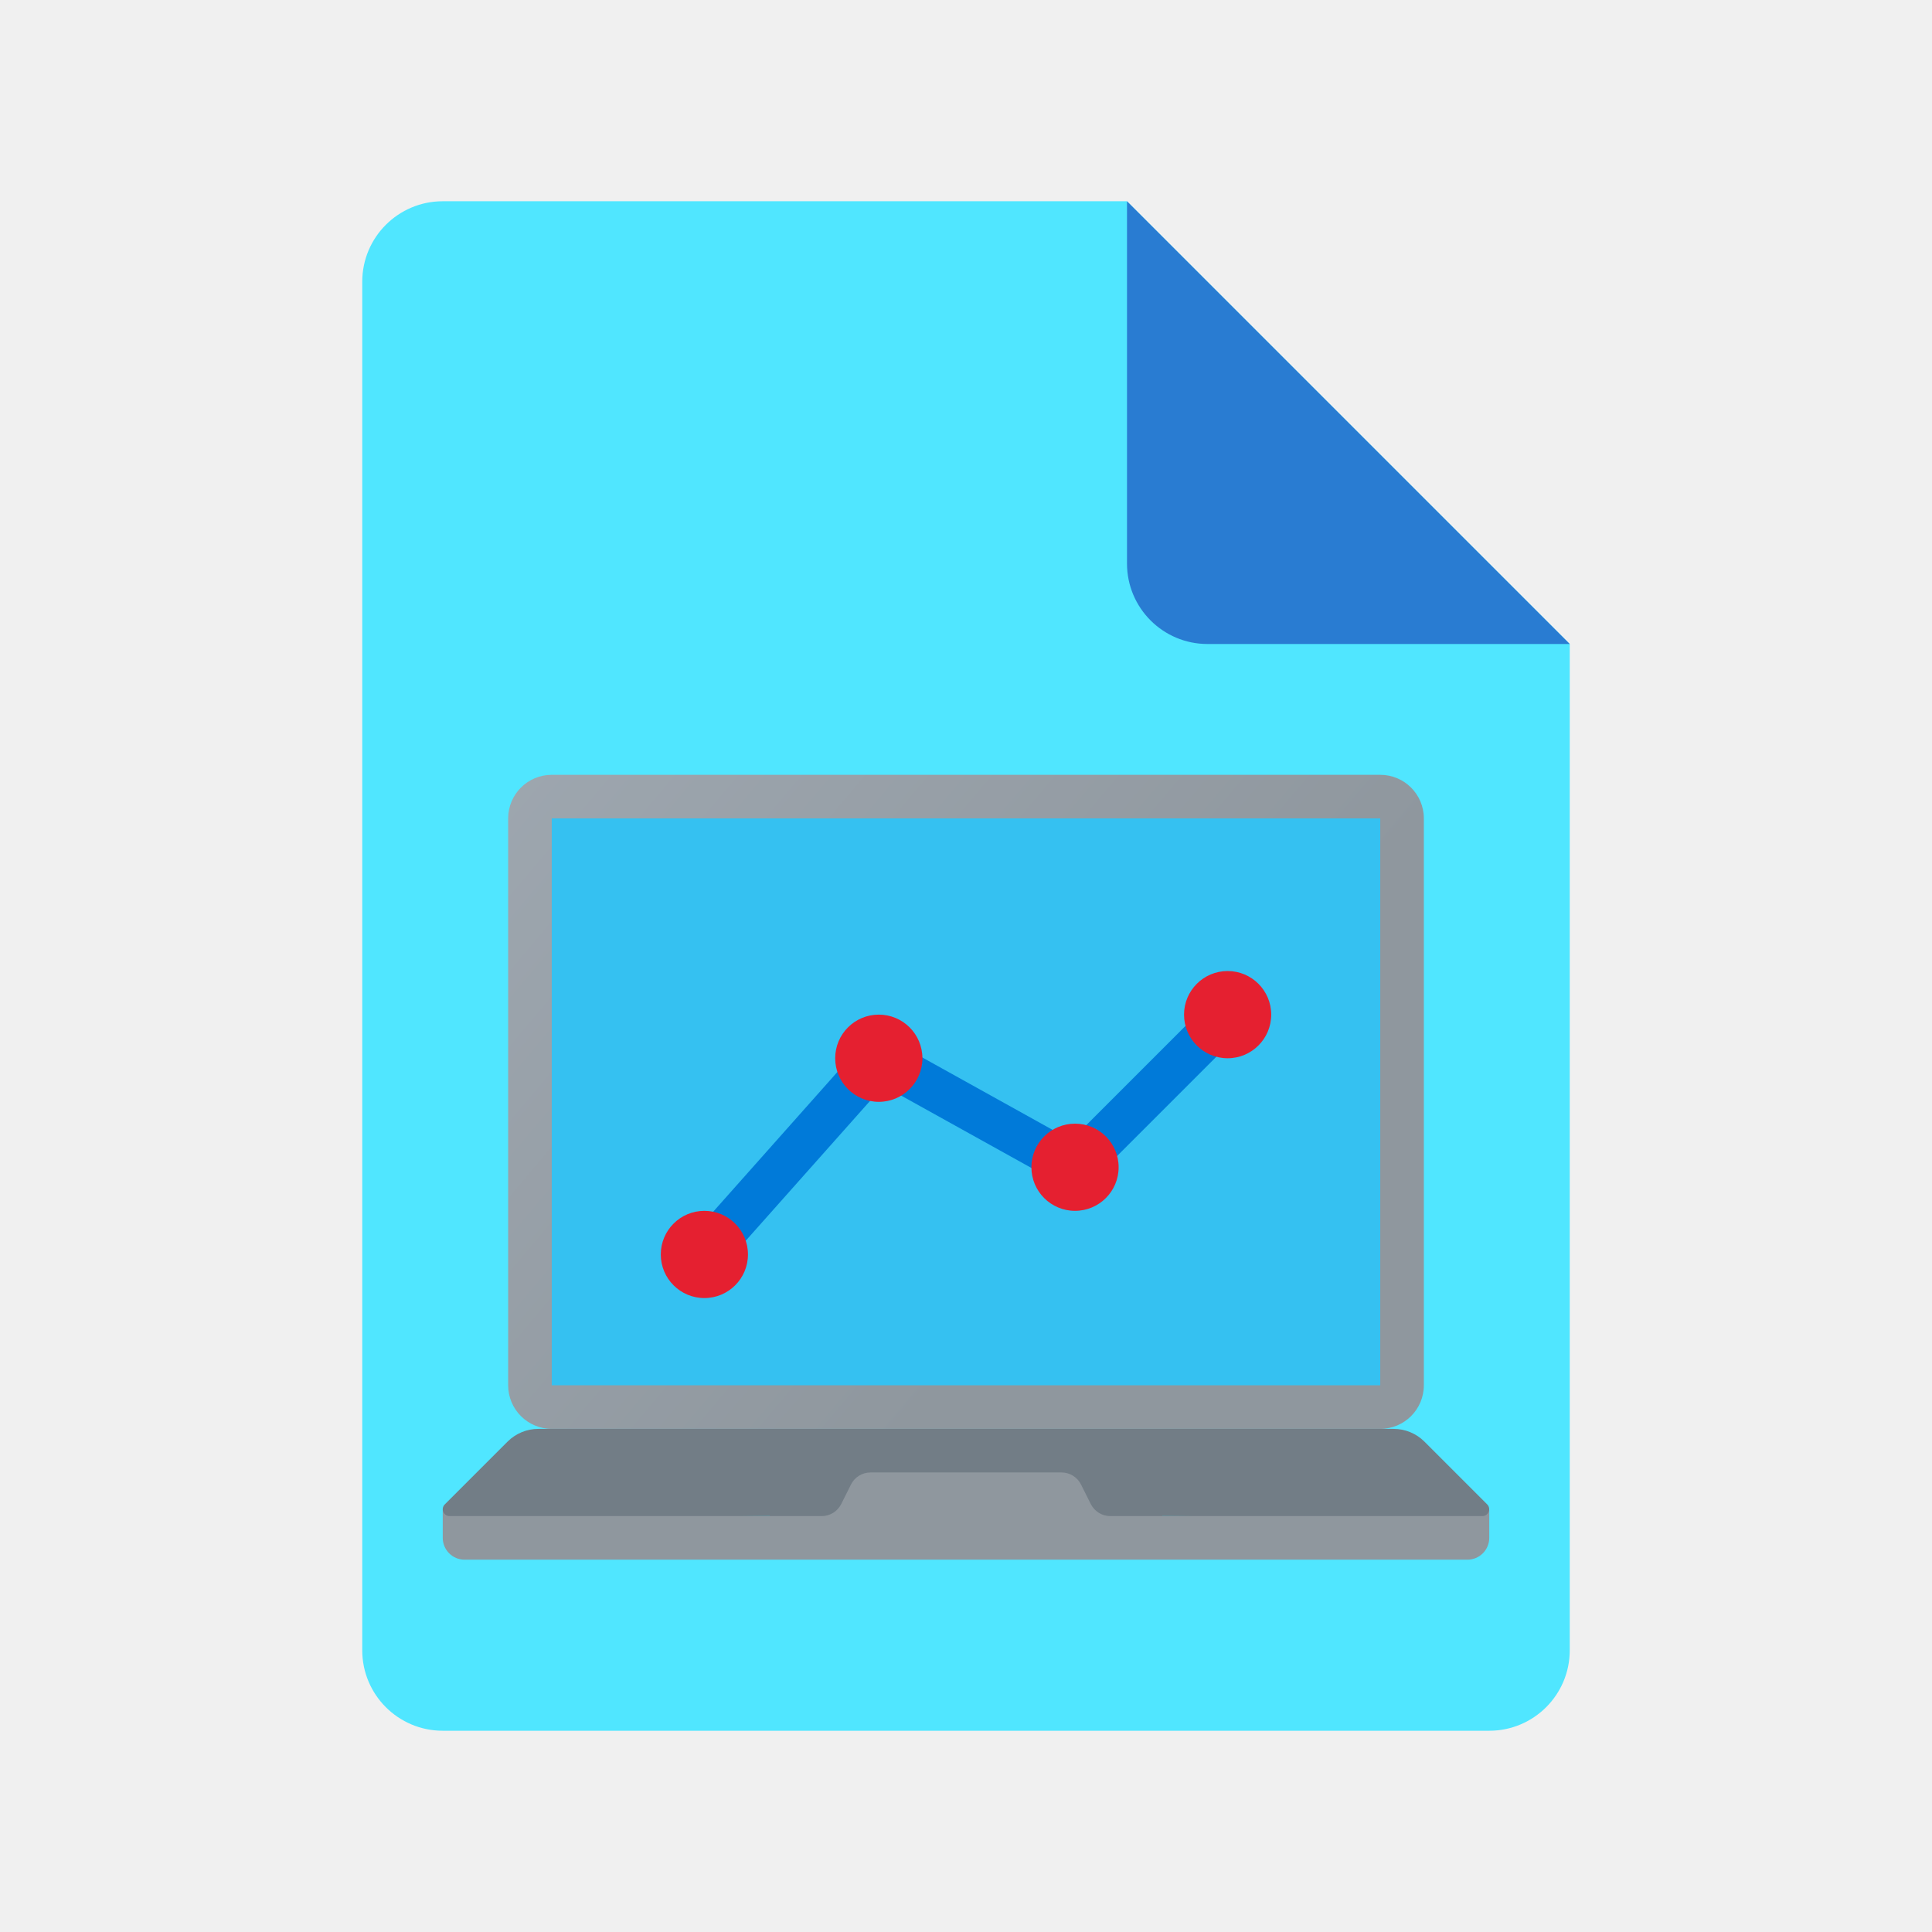
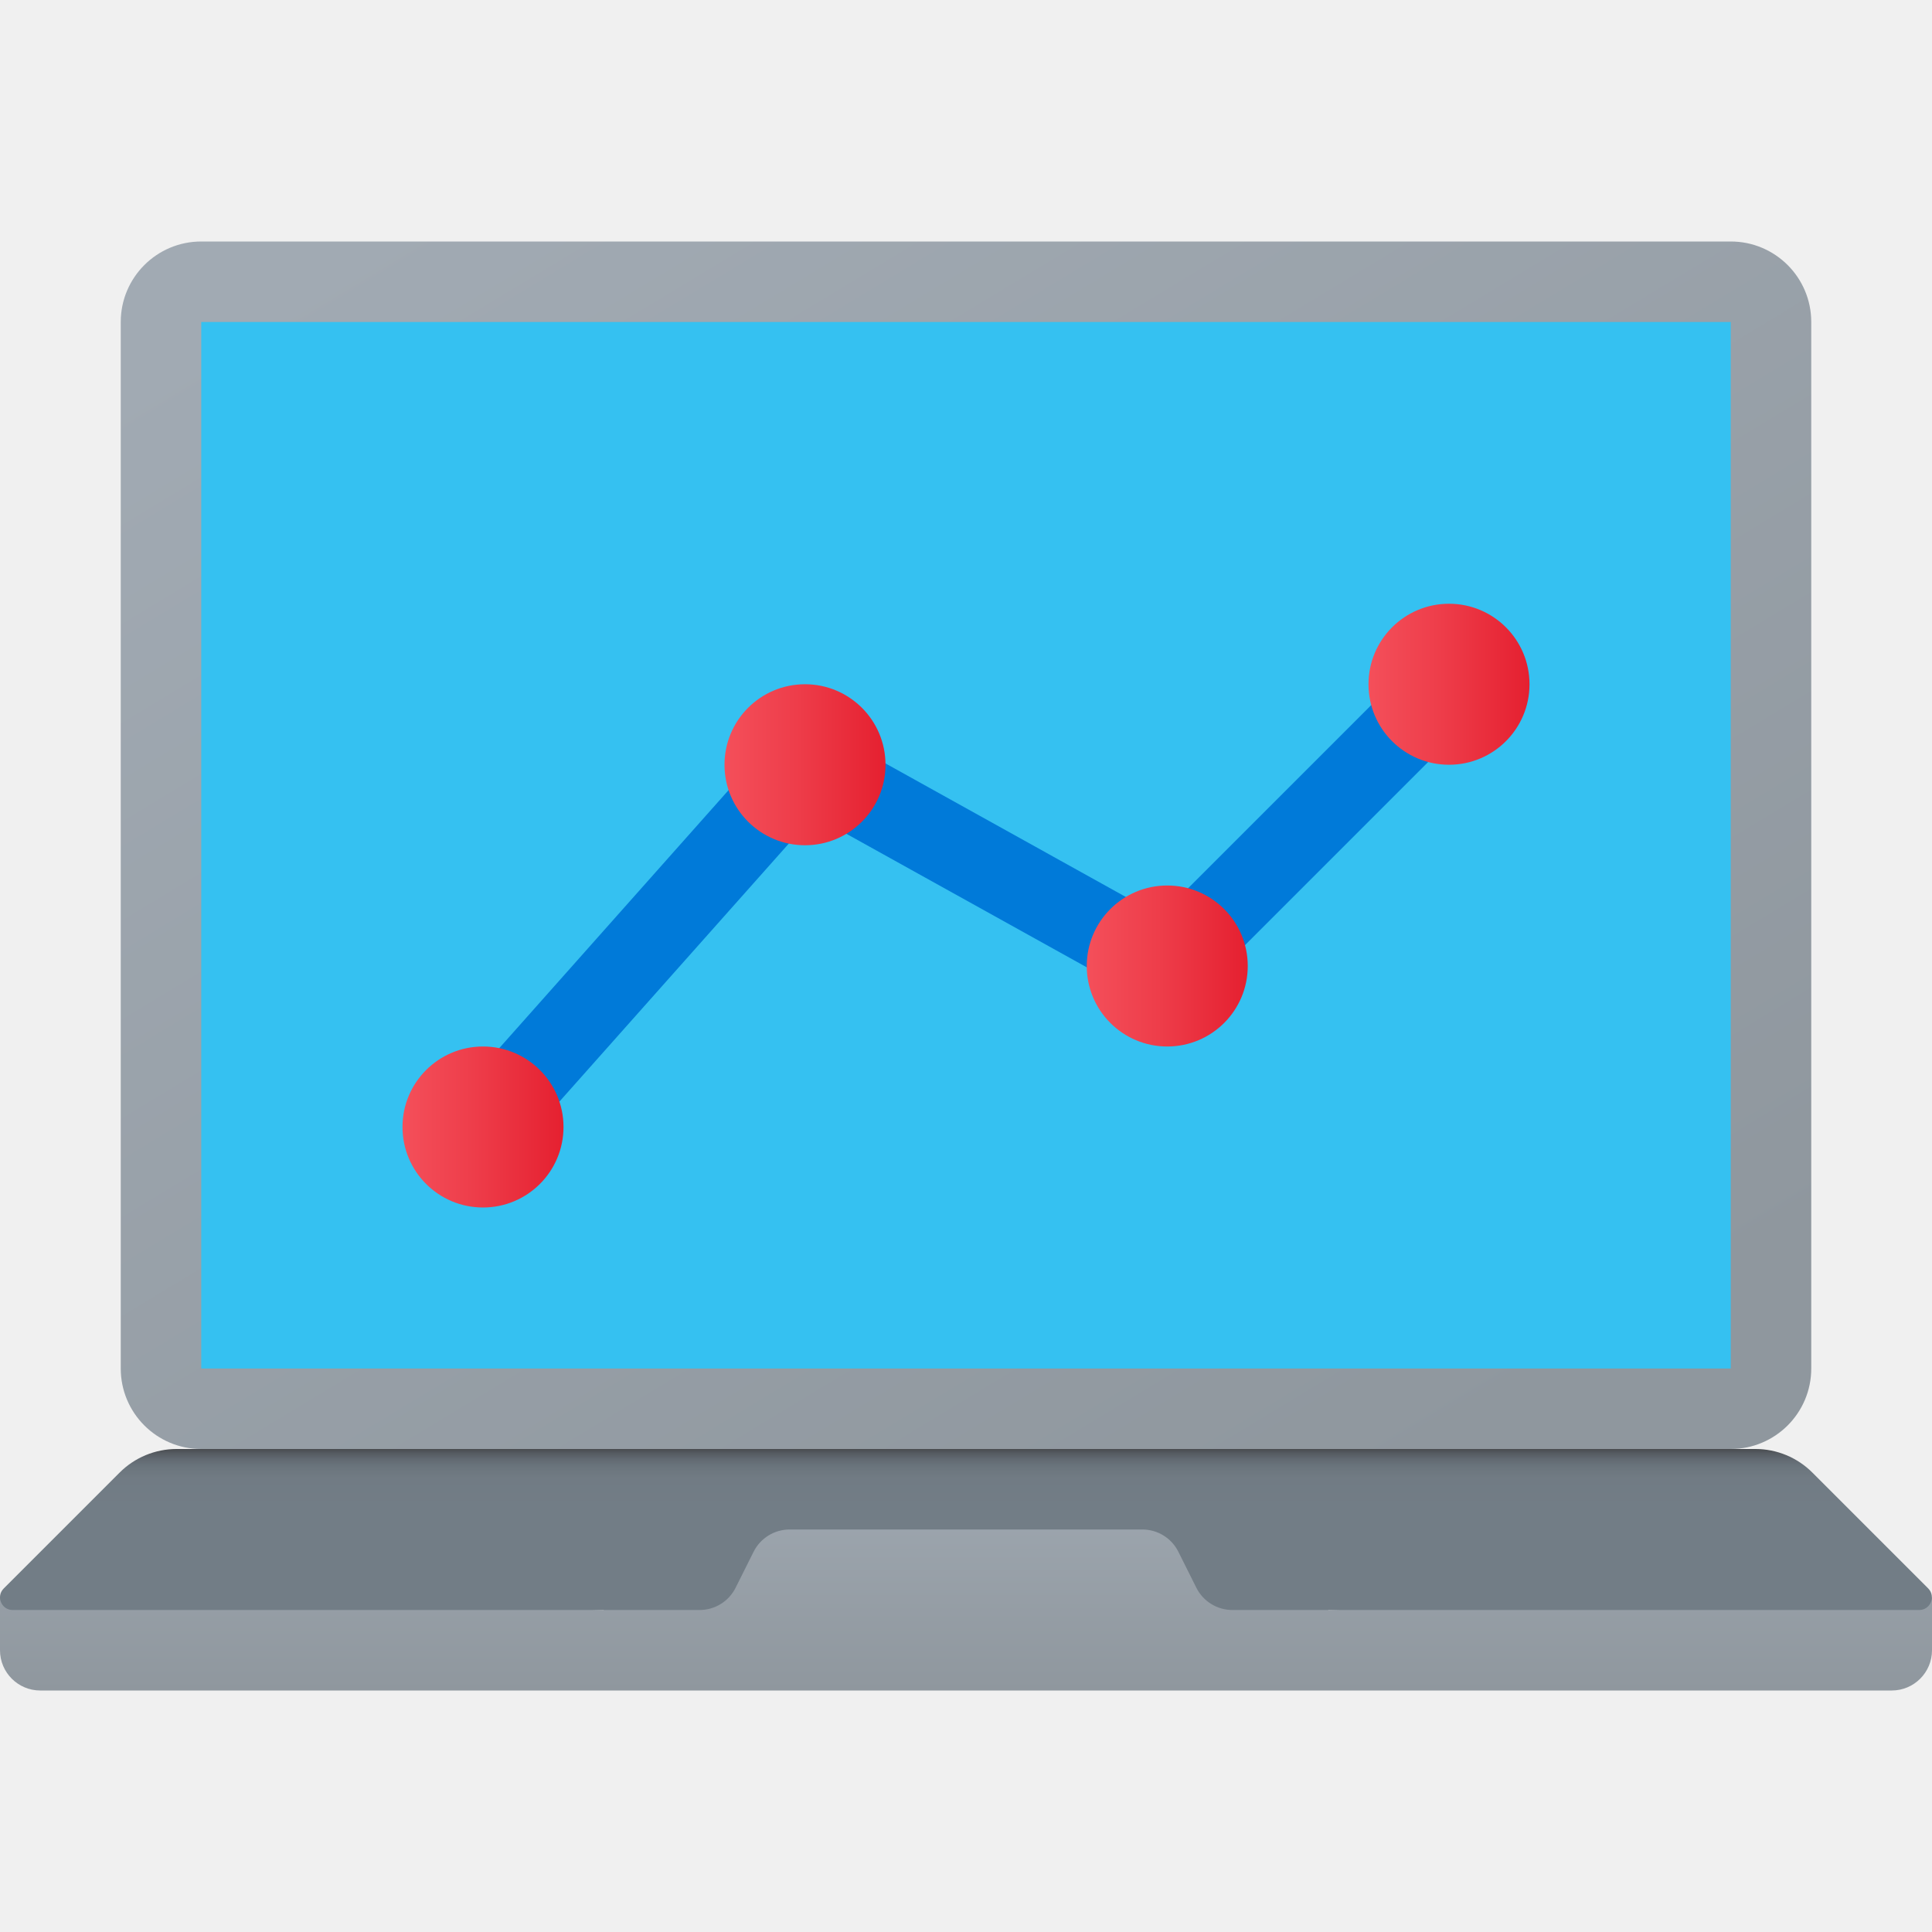
<svg xmlns="http://www.w3.org/2000/svg" xmlns:xlink="http://www.w3.org/1999/xlink" width="48px" height="48px" viewBox="0 0 48 48" version="1.1">
  <defs>
-     <linearGradient gradientUnits="userSpaceOnUse" x1="0.529" y1="10.472" x2="5.6" y2="5.4" id="gradient_1">
-       <stop offset="0%" stop-color="#3079D6" />
-       <stop offset="100%" stop-color="#297CD2" />
-     </linearGradient>
-     <linearGradient gradientUnits="userSpaceOnUse" x1="13" y1="-19.507" x2="13" y2="-16.244" id="gradient_2">
+     <linearGradient gradientUnits="objectBoundingBox" x1="0.5" y1="-0.002" x2="0.5" y2="1.002" id="gradient_1">
      <stop offset="0%" stop-color="#A1AAB3" />
      <stop offset="100%" stop-color="#8F979E" />
    </linearGradient>
-     <linearGradient gradientUnits="userSpaceOnUse" x1="0.648" y1="-2.805" x2="18.131" y2="11.946" id="gradient_3">
+     <linearGradient gradientUnits="objectBoundingBox" x1="0.1" y1="0.027" x2="0.868" y2="0.935" id="gradient_2">
      <stop offset="0%" stop-color="#A1AAB3" />
      <stop offset="100%" stop-color="#8F979E" />
    </linearGradient>
-     <linearGradient gradientUnits="userSpaceOnUse" x1="12.999" y1="-19.505" x2="12.999" y2="-17.329" id="gradient_4">
+     <linearGradient gradientUnits="objectBoundingBox" x1="0.5" y1="-0.002" x2="0.5" y2="1.002" id="gradient_3">
      <stop offset="0%" stop-color="#484B4F" />
      <stop offset="2.8%" stop-color="#565B61" />
      <stop offset="6.6%" stop-color="#626A72" />
      <stop offset="11.4%" stop-color="#6B757D" />
      <stop offset="18.1%" stop-color="#717B84" />
      <stop offset="36.7%" stop-color="#727D86" />
    </linearGradient>
-     <linearGradient gradientUnits="userSpaceOnUse" x1="-5.417" y1="-13" x2="-3.25" y2="-13" id="gradient_5">
+     <linearGradient gradientUnits="objectBoundingBox" x1="0" y1="0.5" x2="1" y2="0.5" id="gradient_4">
      <stop offset="0%" stop-color="#F44F5A" />
      <stop offset="44.3%" stop-color="#EE3D4A" />
      <stop offset="100%" stop-color="#E52030" />
    </linearGradient>
-     <linearGradient gradientUnits="userSpaceOnUse" x1="-14.625" y1="-10.833" x2="-12.458" y2="-10.833" id="gradient_6">
-       <stop offset="0%" stop-color="#F44F5A" />
-       <stop offset="44.3%" stop-color="#EE3D4A" />
-       <stop offset="100%" stop-color="#E52030" />
-     </linearGradient>
-     <linearGradient gradientUnits="userSpaceOnUse" x1="-18.417" y1="-7.042" x2="-16.25" y2="-7.042" id="gradient_7">
-       <stop offset="0%" stop-color="#F44F5A" />
-       <stop offset="44.3%" stop-color="#EE3D4A" />
-       <stop offset="100%" stop-color="#E52030" />
-     </linearGradient>
-     <linearGradient gradientUnits="userSpaceOnUse" x1="-9.75" y1="-8.125" x2="-7.583" y2="-8.125" id="gradient_8">
-       <stop offset="0%" stop-color="#F44F5A" />
-       <stop offset="44.3%" stop-color="#EE3D4A" />
-       <stop offset="100%" stop-color="#E52030" />
-     </linearGradient>
-     <path d="M0 0L48 0L48 48L0 48L0 0Z" id="path_1" />
-     <clipPath id="mask_1">
-       <use xlink:href="#path_1" />
+     <path d="M48 0L48 0L48 48L0 48L0 0L48 0Z" id="path_1" />
+     <clipPath id="clip_1">
+       <use xlink:href="#path_1" clip-rule="evenodd" fill-rule="evenodd" />
    </clipPath>
  </defs>
-   <g id="File-Icon-2">
-     <path d="M0 0L48 0L48 48L0 48L0 0Z" id="Background" fill="#FFFFFF" fill-opacity="0" fill-rule="evenodd" stroke="none" />
-     <path d="M39 16L39 41C39 42.105 38.105 43 37 43L11 43C9.895 43 9 42.105 9 41L9 7C9 5.895 9.895 5 11 5L28 5L39 16L39 16Z" id="Shape" fill="#50E6FF" stroke="none" />
-     <path d="M28 5L28 14C28 15.105 28.895 16 30 16L39 16L28 5L28 5Z" id="Shape" fill="url(#gradient_1)" stroke="none" />
-   </g>
-   <g id="svg-2" transform="translate(11 16)">
-     <g id="Performance-Macbook-Icon">
-       <path d="M5.87746e-05 0L26 0L26 26L5.87746e-05 26L5.87746e-05 0L5.87746e-05 0Z" id="Background" fill="#FFFFFF" fill-opacity="0" fill-rule="evenodd" stroke="none" />
-       <path d="M17.875 21.667L17.875 19.5L8.125 19.5L8.125 21.667L5.87746e-05 21.498L5.87746e-05 22.208C5.87746e-05 22.507 0.243 22.75 0.542 22.75L25.458 22.75C25.757 22.75 26 22.507 26 22.208L26 21.498L17.875 21.667L17.875 21.667L17.875 21.667Z" id="Shape" fill="url(#gradient_2)" stroke="none" />
-       <path d="M23.292 19.5L2.708 19.5C2.11 19.5 1.625 19.015 1.625 18.417L1.625 4.333C1.625 3.735 2.11 3.25 2.708 3.25L23.292 3.25C23.89 3.25 24.375 3.735 24.375 4.333L24.375 18.417C24.375 19.015 23.89 19.5 23.292 19.5L23.292 19.5L23.292 19.5Z" id="Shape#1" fill="url(#gradient_3)" stroke="none" />
-       <path d="M2.708 4.333L23.292 4.333L23.292 18.417L2.708 18.417L2.708 4.333L2.708 4.333Z" id="Rectangle" fill="#35C1F1" fill-rule="evenodd" stroke="none" />
-       <path d="M25.948 21.375L24.39 19.817C24.187 19.614 23.911 19.5 23.624 19.5L2.376 19.5C2.089 19.5 1.813 19.614 1.61 19.817L0.05 21.377C-0.057 21.484 0.019 21.667 0.17 21.667L9.415 21.667C9.621 21.667 9.808 21.551 9.9 21.367L10.142 20.883C10.234 20.699 10.421 20.583 10.627 20.583L15.374 20.583C15.579 20.583 15.766 20.699 15.858 20.883L16.1 21.367C16.192 21.551 16.38 21.667 16.585 21.667L25.828 21.667C25.979 21.667 26.056 21.483 25.948 21.375L25.948 21.375L25.948 21.375Z" id="Shape#2" fill="url(#gradient_4)" stroke="none" />
-       <path d="M6.905 15.526L6.095 14.807L10.717 9.607L15.614 12.328L19.117 8.825L19.883 9.591L15.803 13.672L10.95 10.976L6.905 15.526L6.905 15.526Z" id="Polygon" fill="#007AD9" fill-rule="evenodd" stroke="none" />
-       <path d="M5.417 15.167C5.417 14.568 5.902 14.083 6.5 14.083C7.098 14.083 7.583 14.568 7.583 15.167C7.583 15.765 7.098 16.25 6.5 16.25C5.902 16.25 5.417 15.765 5.417 15.167L5.417 15.167Z" id="Circle" fill="url(#gradient_5)" fill-rule="evenodd" stroke="none" />
-       <path d="M14.625 13C14.625 12.402 15.11 11.917 15.708 11.917C16.307 11.917 16.792 12.402 16.792 13C16.792 13.598 16.307 14.083 15.708 14.083C15.11 14.083 14.625 13.598 14.625 13L14.625 13Z" id="Circle#1" fill="url(#gradient_6)" fill-rule="evenodd" stroke="none" />
-       <path d="M18.417 9.208C18.417 8.61 18.902 8.125 19.5 8.125C20.098 8.125 20.583 8.61 20.583 9.208C20.583 9.807 20.098 10.292 19.5 10.292C18.902 10.292 18.417 9.807 18.417 9.208L18.417 9.208Z" id="Circle#2" fill="url(#gradient_7)" fill-rule="evenodd" stroke="none" />
-       <path d="M9.75 10.292C9.75 9.693 10.235 9.208 10.833 9.208C11.432 9.208 11.917 9.693 11.917 10.292C11.917 10.89 11.432 11.375 10.833 11.375C10.235 11.375 9.75 10.89 9.75 10.292L9.75 10.292Z" id="Circle#3" fill="url(#gradient_8)" fill-rule="evenodd" stroke="none" />
-     </g>
+   <g id="Performance Macbook" clip-path="url(#clip_1)">
+     <path d="M48 0L48 0L48 48L0 48L0 0L48 0Z" id="Performance-Macbook" fill="none" stroke="none" />
+     <path d="M33 40L33 36L15 36L15 40L0 39.689L0 41C0 41.552 0.448 42 1 42L47 42C47.552 42 48 41.552 48 41L48 39.689L33 40L33 40Z" id="Shape" fill="url(#gradient_1)" stroke="none" />
+     <path d="M43 36L5 36C3.895 36 3 35.105 3 34L3 8C3 6.895 3.895 6 5 6L43 6C44.105 6 45 6.895 45 8L45 34C45 35.105 44.105 36 43 36L43 36Z" id="Shape" fill="url(#gradient_2)" stroke="none" />
+     <path d="M5 8L43 8L43 34L5 34L5 8Z" id="Rectangle" fill="#35C1F1" fill-rule="evenodd" stroke="none" />
+     <path d="M47.904 39.462L45.027 36.585C44.653 36.211 44.144 36 43.614 36L4.386 36C3.856 36 3.347 36.211 2.972 36.586L0.092 39.466C-0.105 39.663 0.035 40 0.314 40L17.382 40C17.761 40 18.107 39.786 18.276 39.447L18.723 38.553C18.893 38.214 19.239 38 19.618 38L28.382 38C28.761 38 29.107 38.214 29.276 38.553L29.723 39.447C29.893 39.786 30.239 40 30.618 40L47.682 40C47.962 40 48.103 39.661 47.904 39.462L47.904 39.462Z" id="Shape" fill="url(#gradient_3)" stroke="none" />
+     <path d="M12.747 28.664L11.253 27.336L19.785 17.736L28.826 22.76L35.293 16.293L36.707 17.707L29.174 25.24L20.215 20.264L12.747 28.664Z" id="Polygon" fill="#007AD9" fill-rule="evenodd" stroke="none" />
+     <path d="M10 28C10 26.895 10.895 26 12 26C13.105 26 14 26.895 14 28C14 29.105 13.105 30 12 30C10.895 30 10 29.105 10 28Z" id="Circle" fill="url(#gradient_4)" fill-rule="evenodd" stroke="none" />
+     <path d="M27 24C27 22.895 27.895 22 29 22C30.105 22 31 22.895 31 24C31 25.105 30.105 26 29 26C27.895 26 27 25.105 27 24Z" id="Circle" fill="url(#gradient_4)" fill-rule="evenodd" stroke="none" />
+     <path d="M34 17C34 15.895 34.895 15 36 15C37.105 15 38 15.895 38 17C38 18.105 37.105 19 36 19C34.895 19 34 18.105 34 17Z" id="Circle" fill="url(#gradient_4)" fill-rule="evenodd" stroke="none" />
+     <path d="M18 19C18 17.895 18.895 17 20 17C21.105 17 22 17.895 22 19C22 20.105 21.105 21 20 21C18.895 21 18 20.105 18 19Z" id="Circle" fill="url(#gradient_4)" fill-rule="evenodd" stroke="none" />
  </g>
</svg>
